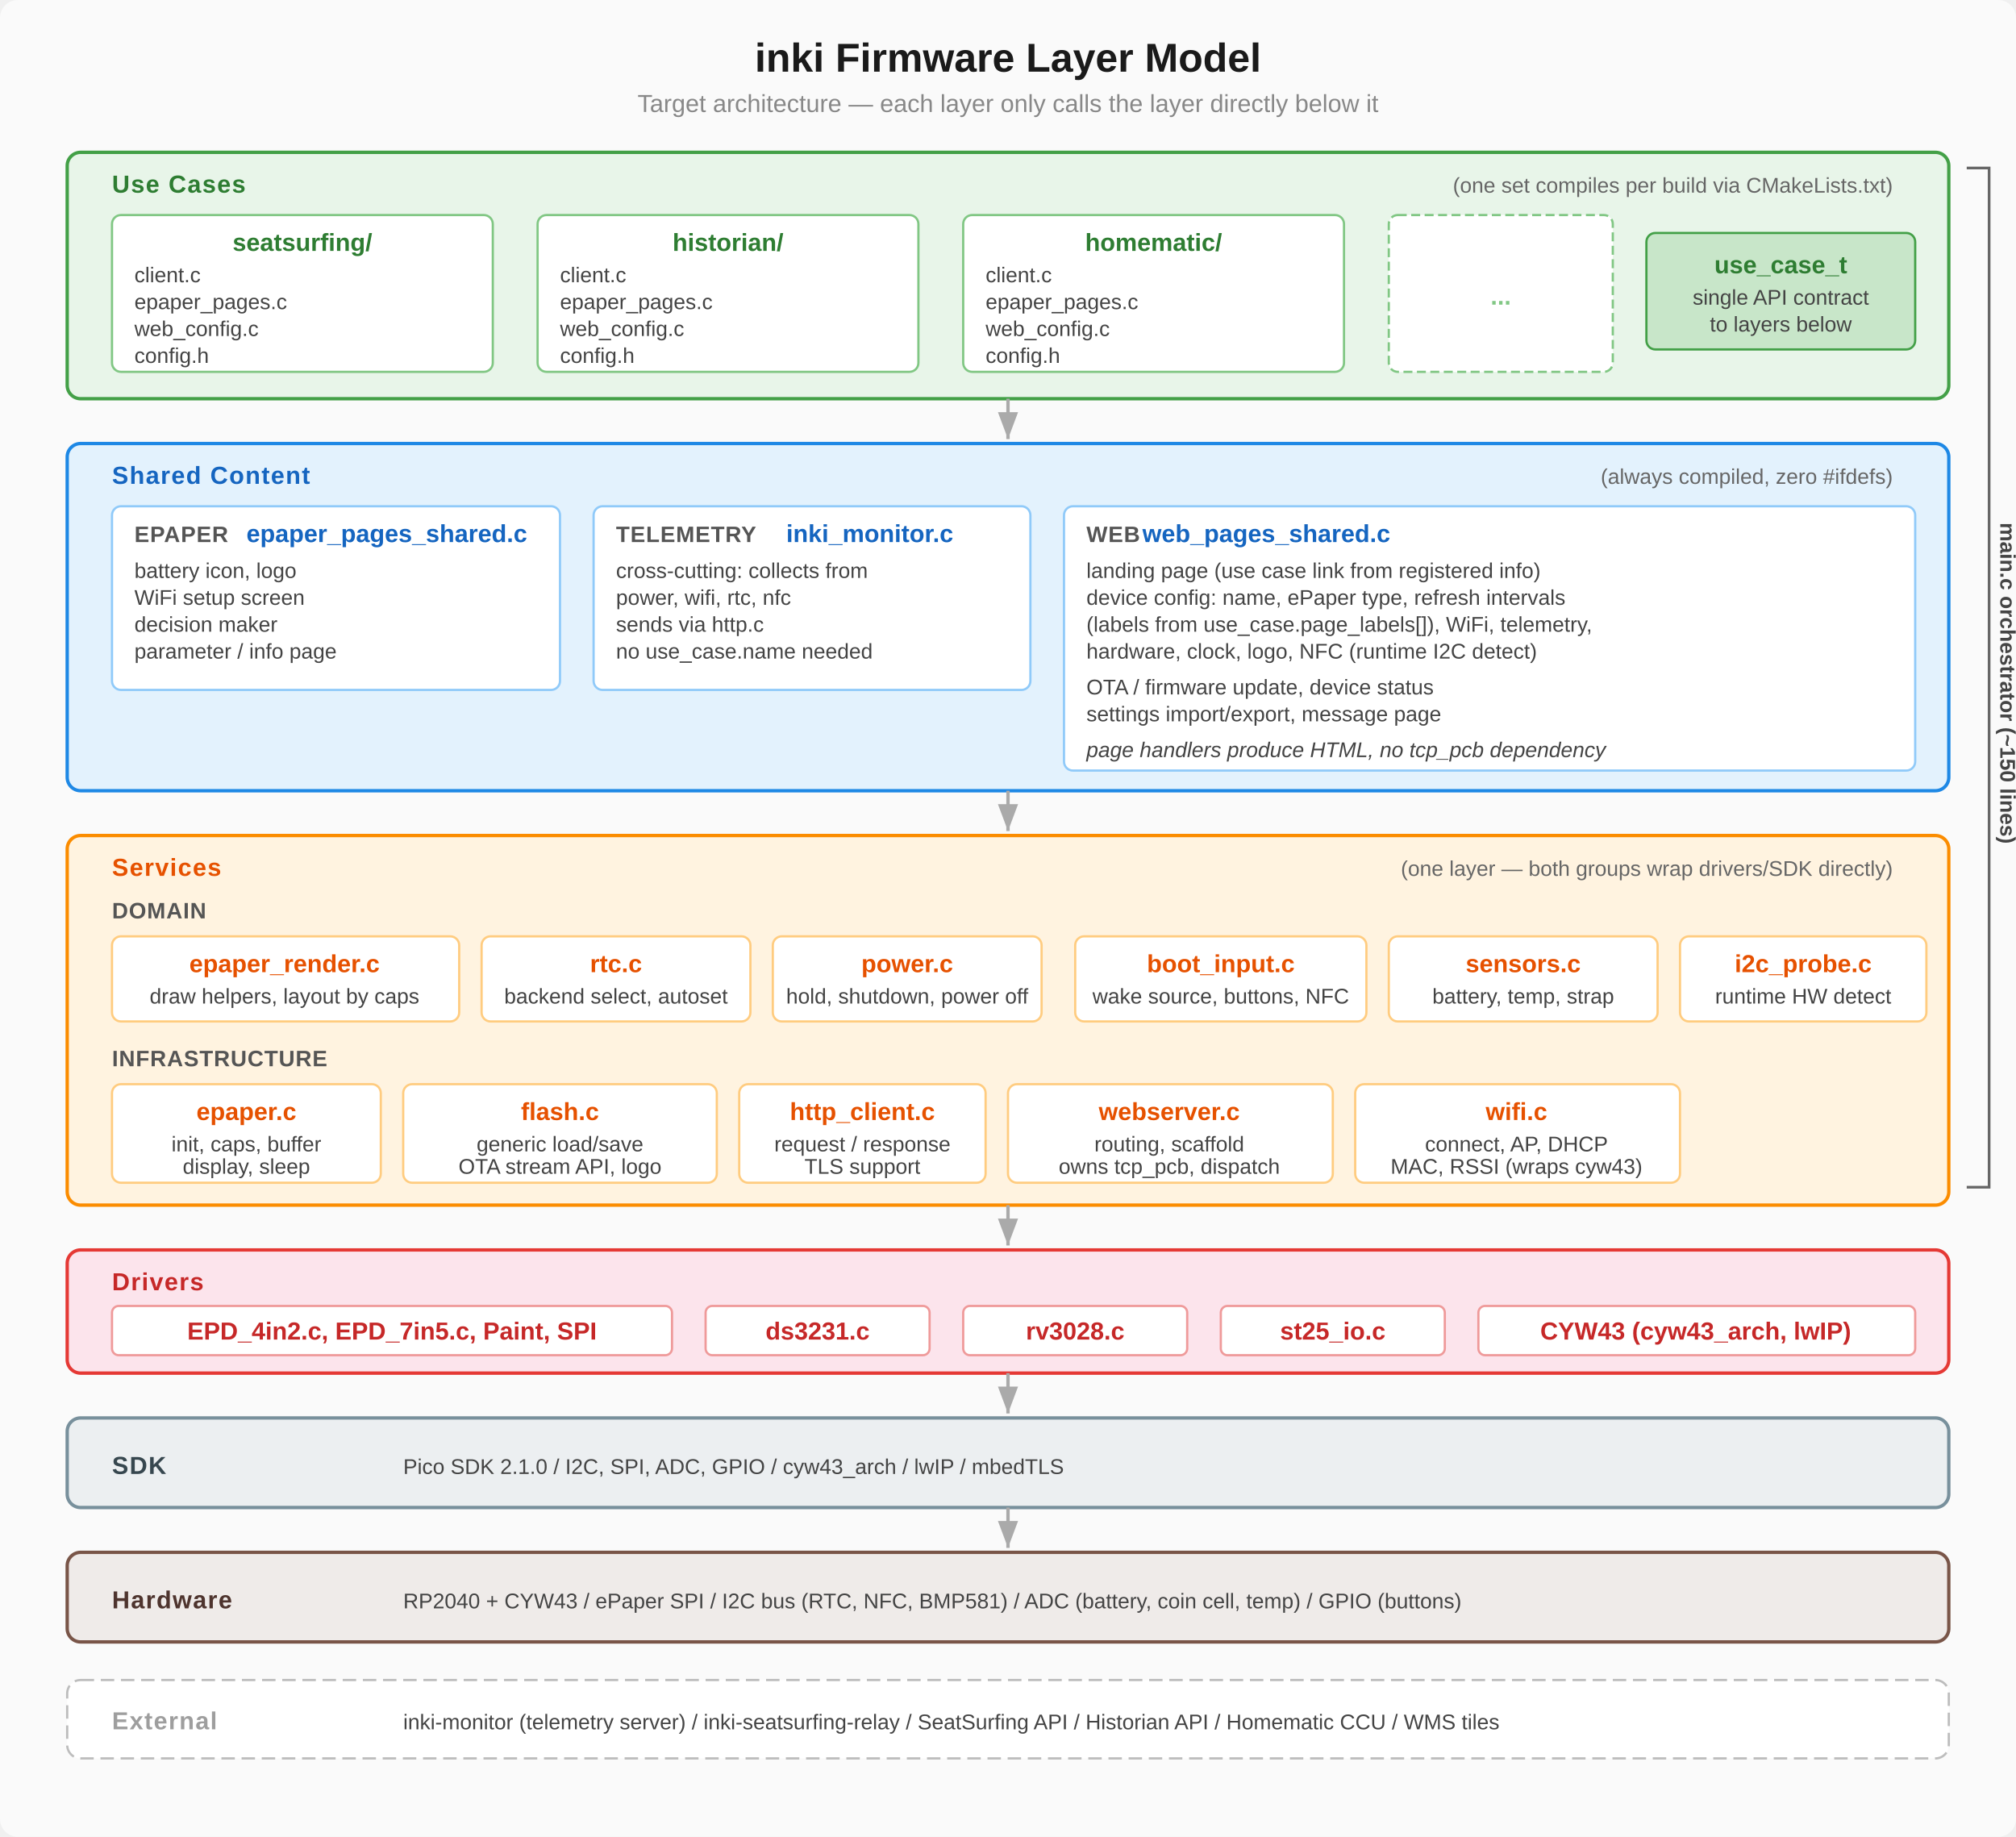
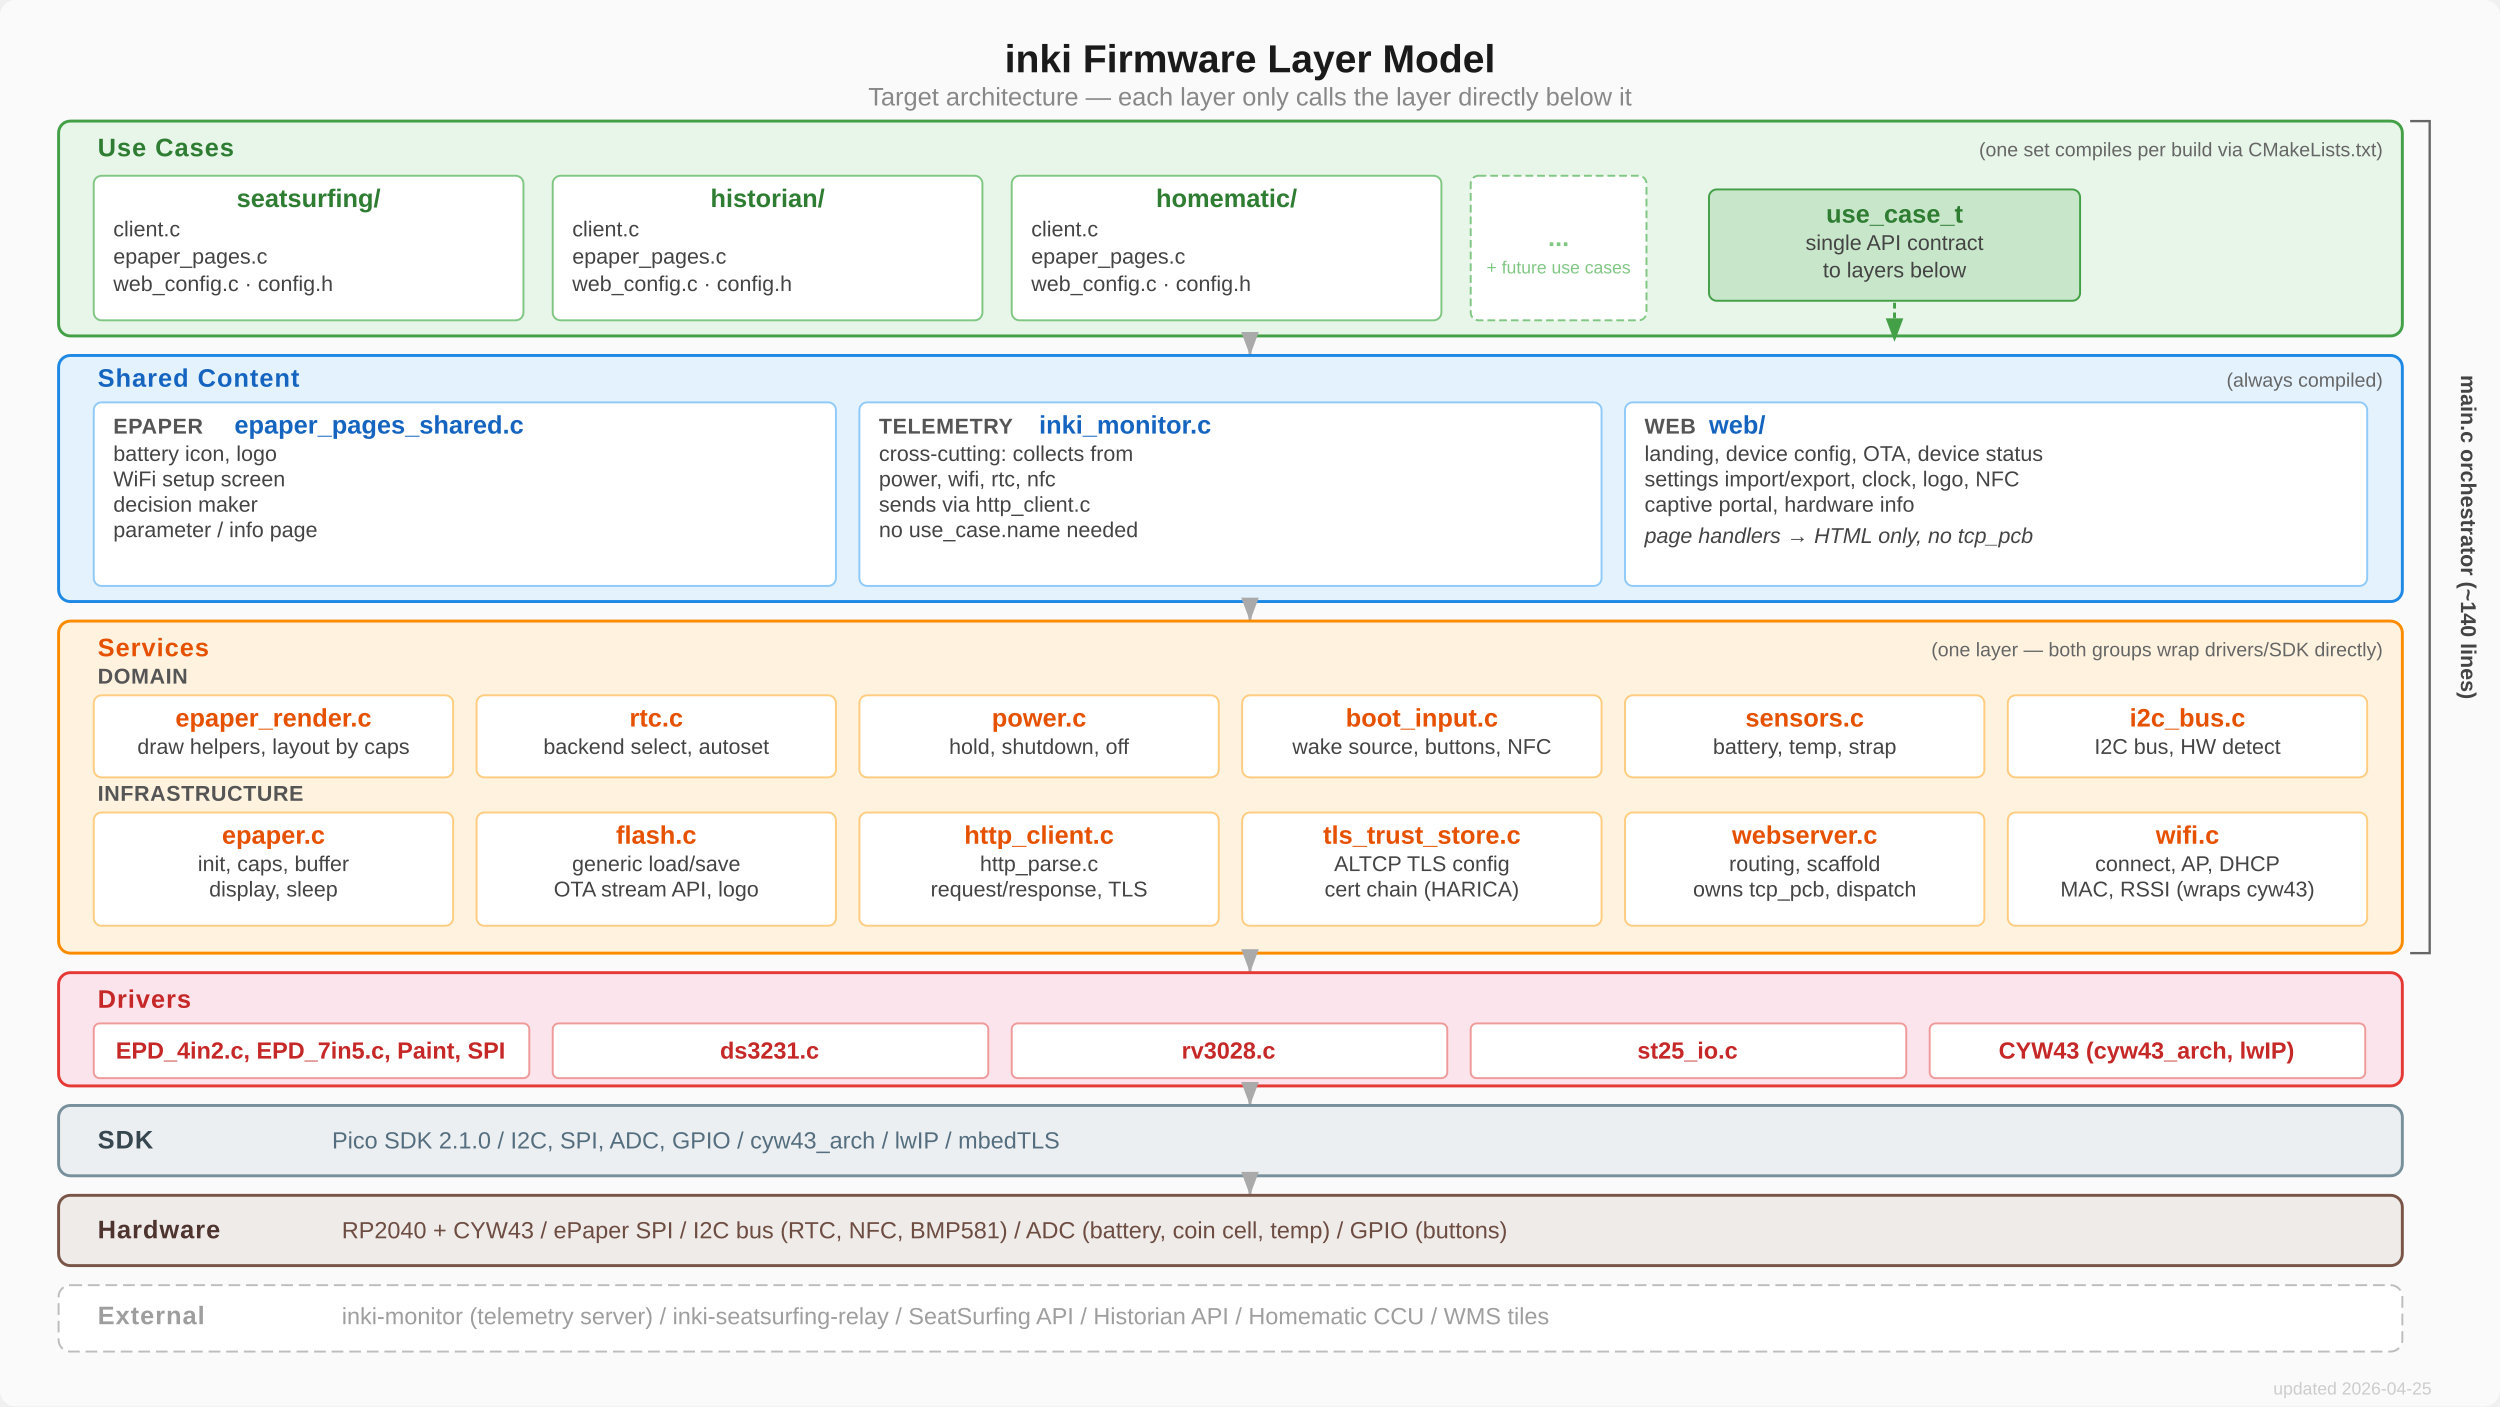
- <svg xmlns="http://www.w3.org/2000/svg" viewBox="0 0 900 820" font-family="'Segoe UI', 'Helvetica Neue', Arial, sans-serif">
+ <svg xmlns="http://www.w3.org/2000/svg" viewBox="0 0 1280 720" font-family="'Segoe UI', 'Helvetica Neue', Arial, sans-serif">
  <defs>
    <style>
-       .layer-label { font-size: 11px; font-weight: 700; letter-spacing: 0.5px; text-transform: uppercase; }
-       .module-name { font-size: 11px; font-weight: 600; }
-       .module-detail { font-size: 9.5px; fill: #444; }
-       .section-title { font-size: 10px; font-weight: 700; fill: #555; letter-spacing: 0.3px; }
-       .rule-text { font-size: 9.5px; fill: #666; }
-       .arrow-label { font-size: 9px; fill: #888; font-style: italic; }
+       .layer-label  { font-size: 13px; font-weight: 700; letter-spacing: 0.5px; text-transform: uppercase; }
+       .module-name  { font-size: 13px; font-weight: 600; }
+       .module-detail{ font-size: 11px; fill: #444; }
+       .section-title{ font-size: 11px; font-weight: 700; fill: #555; letter-spacing: 0.3px; }
+       .rule-text    { font-size: 10px; fill: #666; }
    </style>
-   </defs>
-   <rect width="900" height="820" fill="#fafafa" rx="8" />
-   <text x="450" y="32" text-anchor="middle" font-size="18" font-weight="700" fill="#1a1a1a">inki Firmware Layer Model</text>
-   <text x="450" y="50" text-anchor="middle" font-size="11" fill="#888">Target architecture — each layer only calls the layer directly below it</text>
-   <rect x="30" y="68" width="840" height="110" rx="6" fill="#e8f5e9" stroke="#43a047" stroke-width="1.5" />
-   <text x="50" y="86" class="layer-label" fill="#2e7d32">Use Cases</text>
-   <text x="845" y="86" text-anchor="end" class="rule-text">(one set compiles per build via CMakeLists.txt)</text>
-   <rect x="50" y="96" width="170" height="70" rx="4" fill="#fff" stroke="#81c784" stroke-width="1" />
-   <text x="135" y="112" text-anchor="middle" class="module-name" fill="#2e7d32">seatsurfing/</text>
-   <text x="60" y="126" class="module-detail">client.c</text>
-   <text x="60" y="138" class="module-detail">epaper_pages.c</text>
-   <text x="60" y="150" class="module-detail">web_config.c</text>
-   <text x="60" y="162" class="module-detail">config.h</text>
-   <rect x="240" y="96" width="170" height="70" rx="4" fill="#fff" stroke="#81c784" stroke-width="1" />
-   <text x="325" y="112" text-anchor="middle" class="module-name" fill="#2e7d32">historian/</text>
-   <text x="250" y="126" class="module-detail">client.c</text>
-   <text x="250" y="138" class="module-detail">epaper_pages.c</text>
-   <text x="250" y="150" class="module-detail">web_config.c</text>
-   <text x="250" y="162" class="module-detail">config.h</text>
-   <rect x="430" y="96" width="170" height="70" rx="4" fill="#fff" stroke="#81c784" stroke-width="1" />
-   <text x="515" y="112" text-anchor="middle" class="module-name" fill="#2e7d32">homematic/</text>
-   <text x="440" y="126" class="module-detail">client.c</text>
-   <text x="440" y="138" class="module-detail">epaper_pages.c</text>
-   <text x="440" y="150" class="module-detail">web_config.c</text>
-   <text x="440" y="162" class="module-detail">config.h</text>
-   <rect x="620" y="96" width="100" height="70" rx="4" fill="#fff" stroke="#81c784" stroke-width="1" stroke-dasharray="4,2" />
-   <text x="670" y="136" text-anchor="middle" class="module-name" fill="#81c784">...</text>
-   <rect x="735" y="104" width="120" height="52" rx="4" fill="#c8e6c9" stroke="#43a047" stroke-width="1" />
-   <text x="795" y="122" text-anchor="middle" class="module-name" fill="#2e7d32">use_case_t</text>
-   <text x="795" y="136" text-anchor="middle" class="module-detail">single API contract</text>
-   <text x="795" y="148" text-anchor="middle" class="module-detail">to layers below</text>
-   <line x1="450" y1="178" x2="450" y2="196" stroke="#aaa" stroke-width="1.5" marker-end="url(#arrowhead)" />
-   <defs>
    <marker id="arrowhead" markerWidth="8" markerHeight="6" refX="8" refY="3" orient="auto">
      <polygon points="0 0, 8 3, 0 6" fill="#aaa" />
    </marker>
+     <marker id="arrowhead-green" markerWidth="8" markerHeight="6" refX="8" refY="3" orient="auto">
+       <polygon points="0 0, 8 3, 0 6" fill="#43a047" />
+     </marker>
  </defs>
-   <rect x="30" y="198" width="840" height="155" rx="6" fill="#e3f2fd" stroke="#1e88e5" stroke-width="1.5" />
-   <text x="50" y="216" class="layer-label" fill="#1565c0">Shared Content</text>
-   <text x="845" y="216" text-anchor="end" class="rule-text">(always compiled, zero #ifdefs)</text>
-   <rect x="50" y="226" width="200" height="82" rx="4" fill="#fff" stroke="#90caf9" stroke-width="1" />
-   <text x="60" y="242" class="section-title">EPAPER</text>
-   <text x="60" y="242" class="module-name" fill="#1565c0" dx="50">epaper_pages_shared.c</text>
-   <text x="60" y="258" class="module-detail">battery icon, logo</text>
-   <text x="60" y="270" class="module-detail">WiFi setup screen</text>
-   <text x="60" y="282" class="module-detail">decision maker</text>
-   <text x="60" y="294" class="module-detail">parameter / info page</text>
-   <rect x="265" y="226" width="195" height="82" rx="4" fill="#fff" stroke="#90caf9" stroke-width="1" />
-   <text x="275" y="242" class="section-title">TELEMETRY</text>
-   <text x="275" y="242" class="module-name" fill="#1565c0" dx="76">inki_monitor.c</text>
-   <text x="275" y="258" class="module-detail">cross-cutting: collects from</text>
-   <text x="275" y="270" class="module-detail">power, wifi, rtc, nfc</text>
-   <text x="275" y="282" class="module-detail">sends via http.c</text>
-   <text x="275" y="294" class="module-detail">no use_case.name needed</text>
-   <rect x="475" y="226" width="380" height="118" rx="4" fill="#fff" stroke="#90caf9" stroke-width="1" />
-   <text x="485" y="242" class="section-title">WEB</text>
-   <text x="510" y="242" class="module-name" fill="#1565c0">web_pages_shared.c</text>
-   <text x="485" y="258" class="module-detail">landing page (use case link from registered info)</text>
-   <text x="485" y="270" class="module-detail">device config: name, ePaper type, refresh intervals</text>
-   <text x="485" y="282" class="module-detail">(labels from use_case.page_labels[]), WiFi, telemetry,</text>
-   <text x="485" y="294" class="module-detail">hardware, clock, logo, NFC (runtime I2C detect)</text>
-   <text x="485" y="310" class="module-detail">OTA / firmware update, device status</text>
-   <text x="485" y="322" class="module-detail">settings import/export, message page</text>
-   <text x="485" y="338" class="module-detail" font-style="italic" fill="#888">page handlers produce HTML, no tcp_pcb dependency</text>
-   <line x1="450" y1="353" x2="450" y2="371" stroke="#aaa" stroke-width="1.5" marker-end="url(#arrowhead)" />
-   <rect x="30" y="373" width="840" height="165" rx="6" fill="#fff3e0" stroke="#fb8c00" stroke-width="1.5" />
-   <text x="50" y="391" class="layer-label" fill="#e65100">Services</text>
-   <text x="845" y="391" text-anchor="end" class="rule-text">(one layer — both groups wrap drivers/SDK directly)</text>
-   <text x="50" y="410" class="section-title" fill="#e65100">DOMAIN</text>
-   <rect x="50" y="418" width="155" height="38" rx="4" fill="#fff" stroke="#ffcc80" stroke-width="1" />
-   <text x="127" y="434" text-anchor="middle" class="module-name" fill="#e65100">epaper_render.c</text>
-   <text x="127" y="448" text-anchor="middle" class="module-detail">draw helpers, layout by caps</text>
-   <rect x="215" y="418" width="120" height="38" rx="4" fill="#fff" stroke="#ffcc80" stroke-width="1" />
-   <text x="275" y="434" text-anchor="middle" class="module-name" fill="#e65100">rtc.c</text>
-   <text x="275" y="448" text-anchor="middle" class="module-detail">backend select, autoset</text>
-   <rect x="345" y="418" width="120" height="38" rx="4" fill="#fff" stroke="#ffcc80" stroke-width="1" />
-   <text x="405" y="434" text-anchor="middle" class="module-name" fill="#e65100">power.c</text>
-   <text x="405" y="448" text-anchor="middle" class="module-detail">hold, shutdown, power off</text>
-   <text x="50" y="476" class="section-title" fill="#e65100">INFRASTRUCTURE</text>
-   <rect x="50" y="484" width="120" height="44" rx="4" fill="#fff" stroke="#ffcc80" stroke-width="1" />
-   <text x="110" y="500" text-anchor="middle" class="module-name" fill="#e65100">epaper.c</text>
-   <text x="110" y="514" text-anchor="middle" class="module-detail">init, caps, buffer</text>
-   <text x="110" y="524" text-anchor="middle" class="module-detail">display, sleep</text>
-   <rect x="180" y="484" width="140" height="44" rx="4" fill="#fff" stroke="#ffcc80" stroke-width="1" />
-   <text x="250" y="500" text-anchor="middle" class="module-name" fill="#e65100">flash.c</text>
-   <text x="250" y="514" text-anchor="middle" class="module-detail">generic load/save</text>
-   <text x="250" y="524" text-anchor="middle" class="module-detail">OTA stream API, logo</text>
-   <rect x="330" y="484" width="110" height="44" rx="4" fill="#fff" stroke="#ffcc80" stroke-width="1" />
-   <text x="385" y="500" text-anchor="middle" class="module-name" fill="#e65100">http_client.c</text>
-   <text x="385" y="514" text-anchor="middle" class="module-detail">request / response</text>
-   <text x="385" y="524" text-anchor="middle" class="module-detail">TLS support</text>
-   <rect x="480" y="418" width="130" height="38" rx="4" fill="#fff" stroke="#ffcc80" stroke-width="1" />
-   <text x="545" y="434" text-anchor="middle" class="module-name" fill="#e65100">boot_input.c</text>
-   <text x="545" y="448" text-anchor="middle" class="module-detail">wake source, buttons, NFC</text>
-   <rect x="620" y="418" width="120" height="38" rx="4" fill="#fff" stroke="#ffcc80" stroke-width="1" />
-   <text x="680" y="434" text-anchor="middle" class="module-name" fill="#e65100">sensors.c</text>
-   <text x="680" y="448" text-anchor="middle" class="module-detail">battery, temp, strap</text>
-   <rect x="750" y="418" width="110" height="38" rx="4" fill="#fff" stroke="#ffcc80" stroke-width="1" />
-   <text x="805" y="434" text-anchor="middle" class="module-name" fill="#e65100">i2c_probe.c</text>
-   <text x="805" y="448" text-anchor="middle" class="module-detail">runtime HW detect</text>
-   <rect x="450" y="484" width="145" height="44" rx="4" fill="#fff" stroke="#ffcc80" stroke-width="1" />
-   <text x="522" y="500" text-anchor="middle" class="module-name" fill="#e65100">webserver.c</text>
-   <text x="522" y="514" text-anchor="middle" class="module-detail">routing, scaffold</text>
-   <text x="522" y="524" text-anchor="middle" class="module-detail">owns tcp_pcb, dispatch</text>
-   <rect x="605" y="484" width="145" height="44" rx="4" fill="#fff" stroke="#ffcc80" stroke-width="1" />
-   <text x="677" y="500" text-anchor="middle" class="module-name" fill="#e65100">wifi.c</text>
-   <text x="677" y="514" text-anchor="middle" class="module-detail">connect, AP, DHCP</text>
-   <text x="677" y="524" text-anchor="middle" class="module-detail">MAC, RSSI (wraps cyw43)</text>
-   <line x1="450" y1="538" x2="450" y2="556" stroke="#aaa" stroke-width="1.5" marker-end="url(#arrowhead)" />
-   <rect x="30" y="558" width="840" height="55" rx="6" fill="#fce4ec" stroke="#e53935" stroke-width="1.5" />
-   <text x="50" y="576" class="layer-label" fill="#c62828">Drivers</text>
-   <rect x="50" y="583" width="250" height="22" rx="3" fill="#fff" stroke="#ef9a9a" stroke-width="1" />
-   <text x="175" y="598" text-anchor="middle" class="module-name" fill="#c62828" font-size="10">EPD_4in2.c, EPD_7in5.c, Paint, SPI</text>
-   <rect x="315" y="583" width="100" height="22" rx="3" fill="#fff" stroke="#ef9a9a" stroke-width="1" />
-   <text x="365" y="598" text-anchor="middle" class="module-name" fill="#c62828" font-size="10">ds3231.c</text>
-   <rect x="430" y="583" width="100" height="22" rx="3" fill="#fff" stroke="#ef9a9a" stroke-width="1" />
-   <text x="480" y="598" text-anchor="middle" class="module-name" fill="#c62828" font-size="10">rv3028.c</text>
-   <rect x="545" y="583" width="100" height="22" rx="3" fill="#fff" stroke="#ef9a9a" stroke-width="1" />
-   <text x="595" y="598" text-anchor="middle" class="module-name" fill="#c62828" font-size="10">st25_io.c</text>
-   <rect x="660" y="583" width="195" height="22" rx="3" fill="#fff" stroke="#ef9a9a" stroke-width="1" />
-   <text x="757" y="598" text-anchor="middle" class="module-name" fill="#c62828" font-size="10">CYW43 (cyw43_arch, lwIP)</text>
-   <line x1="450" y1="613" x2="450" y2="631" stroke="#aaa" stroke-width="1.5" marker-end="url(#arrowhead)" />
-   <rect x="30" y="633" width="840" height="40" rx="6" fill="#eceff1" stroke="#78909c" stroke-width="1.5" />
-   <text x="50" y="658" class="layer-label" fill="#37474f">SDK</text>
-   <text x="180" y="658" class="module-detail" font-size="11" fill="#546e7f">Pico SDK 2.1.0  /  I2C, SPI, ADC, GPIO  /  cyw43_arch  /  lwIP  /  mbedTLS</text>
-   <line x1="450" y1="673" x2="450" y2="691" stroke="#aaa" stroke-width="1.5" marker-end="url(#arrowhead)" />
-   <rect x="30" y="693" width="840" height="40" rx="6" fill="#efebe9" stroke="#795548" stroke-width="1.5" />
-   <text x="50" y="718" class="layer-label" fill="#4e342e">Hardware</text>
-   <text x="180" y="718" class="module-detail" font-size="11" fill="#6d4c41">RP2040 + CYW43  /  ePaper SPI  /  I2C bus (RTC, NFC, BMP581)  /  ADC (battery, coin cell, temp)  /  GPIO (buttons)</text>
-   <rect x="30" y="750" width="840" height="35" rx="6" fill="#fff" stroke="#bdbdbd" stroke-width="1" stroke-dasharray="6,3" />
-   <text x="50" y="772" class="layer-label" fill="#9e9e9e">External</text>
-   <text x="180" y="772" class="module-detail" font-size="11" fill="#9e9e9e">inki-monitor (telemetry server)  /  inki-seatsurfing-relay  /  SeatSurfing API  /  Historian API  /  Homematic CCU  /  WMS tiles</text>
-   <path d="M 878 75 L 888 75 L 888 530 L 878 530" fill="none" stroke="#666" stroke-width="1.2" />
-   <text x="893" y="305" class="module-detail" fill="#666" transform="rotate(90, 893, 305)" text-anchor="middle" font-size="11" font-weight="600">main.c orchestrator (~150 lines)</text>
+   <rect width="1280" height="720" fill="#fafafa" rx="8" />
+   <text x="640" y="37" text-anchor="middle" font-size="20" font-weight="700" fill="#1a1a1a">inki Firmware Layer Model</text>
+   <text x="640" y="54" text-anchor="middle" font-size="13" fill="#888">Target architecture — each layer only calls the layer directly below it</text>
+   <rect x="30" y="62" width="1200" height="110" rx="6" fill="#e8f5e9" stroke="#43a047" stroke-width="1.5" />
+   <text x="50" y="80" class="layer-label" fill="#2e7d32">Use Cases</text>
+   <text x="1220" y="80" text-anchor="end" class="rule-text">(one set compiles per build via CMakeLists.txt)</text>
+   <rect x="48" y="90" width="220" height="74" rx="4" fill="#fff" stroke="#81c784" stroke-width="1" />
+   <text x="158" y="106" text-anchor="middle" class="module-name" fill="#2e7d32">seatsurfing/</text>
+   <text x="58" y="121" class="module-detail">client.c</text>
+   <text x="58" y="135" class="module-detail">epaper_pages.c</text>
+   <text x="58" y="149" class="module-detail">web_config.c  ·  config.h</text>
+   <rect x="283" y="90" width="220" height="74" rx="4" fill="#fff" stroke="#81c784" stroke-width="1" />
+   <text x="393" y="106" text-anchor="middle" class="module-name" fill="#2e7d32">historian/</text>
+   <text x="293" y="121" class="module-detail">client.c</text>
+   <text x="293" y="135" class="module-detail">epaper_pages.c</text>
+   <text x="293" y="149" class="module-detail">web_config.c  ·  config.h</text>
+   <rect x="518" y="90" width="220" height="74" rx="4" fill="#fff" stroke="#81c784" stroke-width="1" />
+   <text x="628" y="106" text-anchor="middle" class="module-name" fill="#2e7d32">homematic/</text>
+   <text x="528" y="121" class="module-detail">client.c</text>
+   <text x="528" y="135" class="module-detail">epaper_pages.c</text>
+   <text x="528" y="149" class="module-detail">web_config.c  ·  config.h</text>
+   <rect x="753" y="90" width="90" height="74" rx="4" fill="#fff" stroke="#81c784" stroke-width="1" stroke-dasharray="4,2" />
+   <text x="798" y="126" text-anchor="middle" class="module-name" fill="#81c784">...</text>
+   <text x="798" y="140" text-anchor="middle" font-size="9" fill="#81c784">+ future use cases</text>
+   <rect x="875" y="97" width="190" height="57" rx="4" fill="#c8e6c9" stroke="#43a047" stroke-width="1" />
+   <text x="970" y="114" text-anchor="middle" class="module-name" fill="#2e7d32">use_case_t</text>
+   <text x="970" y="128" text-anchor="middle" class="module-detail">single API contract</text>
+   <text x="970" y="142" text-anchor="middle" class="module-detail">to layers below</text>
+   <line x1="970" y1="155" x2="970" y2="175" stroke="#43a047" stroke-width="1.5" stroke-dasharray="3,2" marker-end="url(#arrowhead-green)" />
+   <line x1="640" y1="172" x2="640" y2="182" stroke="#aaa" stroke-width="1.5" marker-end="url(#arrowhead)" />
+   <rect x="30" y="182" width="1200" height="126" rx="6" fill="#e3f2fd" stroke="#1e88e5" stroke-width="1.5" />
+   <text x="50" y="198" class="layer-label" fill="#1565c0">Shared Content</text>
+   <text x="1220" y="198" text-anchor="end" class="rule-text">(always compiled)</text>
+   <rect x="48" y="206" width="380" height="94" rx="4" fill="#fff" stroke="#90caf9" stroke-width="1" />
+   <text x="58" y="222" class="section-title">EPAPER</text>
+   <text x="120" y="222" class="module-name" fill="#1565c0">epaper_pages_shared.c</text>
+   <text x="58" y="236" class="module-detail">battery icon, logo</text>
+   <text x="58" y="249" class="module-detail">WiFi setup screen</text>
+   <text x="58" y="262" class="module-detail">decision maker</text>
+   <text x="58" y="275" class="module-detail">parameter / info page</text>
+   <rect x="440" y="206" width="380" height="94" rx="4" fill="#fff" stroke="#90caf9" stroke-width="1" />
+   <text x="450" y="222" class="section-title">TELEMETRY</text>
+   <text x="532" y="222" class="module-name" fill="#1565c0">inki_monitor.c</text>
+   <text x="450" y="236" class="module-detail">cross-cutting: collects from</text>
+   <text x="450" y="249" class="module-detail">power, wifi, rtc, nfc</text>
+   <text x="450" y="262" class="module-detail">sends via http_client.c</text>
+   <text x="450" y="275" class="module-detail">no use_case.name needed</text>
+   <rect x="832" y="206" width="380" height="94" rx="4" fill="#fff" stroke="#90caf9" stroke-width="1" />
+   <text x="842" y="222" class="section-title">WEB</text>
+   <text x="875" y="222" class="module-name" fill="#1565c0">web/</text>
+   <text x="842" y="236" class="module-detail">landing, device config, OTA, device status</text>
+   <text x="842" y="249" class="module-detail">settings import/export, clock, logo, NFC</text>
+   <text x="842" y="262" class="module-detail">captive portal, hardware info</text>
+   <text x="842" y="278" class="module-detail" font-style="italic" fill="#888">page handlers → HTML only, no tcp_pcb</text>
+   <line x1="640" y1="308" x2="640" y2="318" stroke="#aaa" stroke-width="1.5" marker-end="url(#arrowhead)" />
+   <rect x="30" y="318" width="1200" height="170" rx="6" fill="#fff3e0" stroke="#fb8c00" stroke-width="1.5" />
+   <text x="50" y="336" class="layer-label" fill="#e65100">Services</text>
+   <text x="1220" y="336" text-anchor="end" class="rule-text">(one layer — both groups wrap drivers/SDK directly)</text>
+   <text x="50" y="350" class="section-title" fill="#e65100">DOMAIN</text>
+   <rect x="48" y="356" width="184" height="42" rx="4" fill="#fff" stroke="#ffcc80" stroke-width="1" />
+   <text x="140" y="372" text-anchor="middle" class="module-name" fill="#e65100">epaper_render.c</text>
+   <text x="140" y="386" text-anchor="middle" class="module-detail">draw helpers, layout by caps</text>
+   <rect x="244" y="356" width="184" height="42" rx="4" fill="#fff" stroke="#ffcc80" stroke-width="1" />
+   <text x="336" y="372" text-anchor="middle" class="module-name" fill="#e65100">rtc.c</text>
+   <text x="336" y="386" text-anchor="middle" class="module-detail">backend select, autoset</text>
+   <rect x="440" y="356" width="184" height="42" rx="4" fill="#fff" stroke="#ffcc80" stroke-width="1" />
+   <text x="532" y="372" text-anchor="middle" class="module-name" fill="#e65100">power.c</text>
+   <text x="532" y="386" text-anchor="middle" class="module-detail">hold, shutdown, off</text>
+   <rect x="636" y="356" width="184" height="42" rx="4" fill="#fff" stroke="#ffcc80" stroke-width="1" />
+   <text x="728" y="372" text-anchor="middle" class="module-name" fill="#e65100">boot_input.c</text>
+   <text x="728" y="386" text-anchor="middle" class="module-detail">wake source, buttons, NFC</text>
+   <rect x="832" y="356" width="184" height="42" rx="4" fill="#fff" stroke="#ffcc80" stroke-width="1" />
+   <text x="924" y="372" text-anchor="middle" class="module-name" fill="#e65100">sensors.c</text>
+   <text x="924" y="386" text-anchor="middle" class="module-detail">battery, temp, strap</text>
+   <rect x="1028" y="356" width="184" height="42" rx="4" fill="#fff" stroke="#ffcc80" stroke-width="1" />
+   <text x="1120" y="372" text-anchor="middle" class="module-name" fill="#e65100">i2c_bus.c</text>
+   <text x="1120" y="386" text-anchor="middle" class="module-detail">I2C bus, HW detect</text>
+   <text x="50" y="410" class="section-title" fill="#e65100">INFRASTRUCTURE</text>
+   <rect x="48" y="416" width="184" height="58" rx="4" fill="#fff" stroke="#ffcc80" stroke-width="1" />
+   <text x="140" y="432" text-anchor="middle" class="module-name" fill="#e65100">epaper.c</text>
+   <text x="140" y="446" text-anchor="middle" class="module-detail">init, caps, buffer</text>
+   <text x="140" y="459" text-anchor="middle" class="module-detail">display, sleep</text>
+   <rect x="244" y="416" width="184" height="58" rx="4" fill="#fff" stroke="#ffcc80" stroke-width="1" />
+   <text x="336" y="432" text-anchor="middle" class="module-name" fill="#e65100">flash.c</text>
+   <text x="336" y="446" text-anchor="middle" class="module-detail">generic load/save</text>
+   <text x="336" y="459" text-anchor="middle" class="module-detail">OTA stream API, logo</text>
+   <rect x="440" y="416" width="184" height="58" rx="4" fill="#fff" stroke="#ffcc80" stroke-width="1" />
+   <text x="532" y="432" text-anchor="middle" class="module-name" fill="#e65100">http_client.c</text>
+   <text x="532" y="446" text-anchor="middle" class="module-detail">http_parse.c</text>
+   <text x="532" y="459" text-anchor="middle" class="module-detail">request/response, TLS</text>
+   <rect x="636" y="416" width="184" height="58" rx="4" fill="#fff" stroke="#ffcc80" stroke-width="1" />
+   <text x="728" y="432" text-anchor="middle" class="module-name" fill="#e65100">tls_trust_store.c</text>
+   <text x="728" y="446" text-anchor="middle" class="module-detail">ALTCP TLS config</text>
+   <text x="728" y="459" text-anchor="middle" class="module-detail">cert chain (HARICA)</text>
+   <rect x="832" y="416" width="184" height="58" rx="4" fill="#fff" stroke="#ffcc80" stroke-width="1" />
+   <text x="924" y="432" text-anchor="middle" class="module-name" fill="#e65100">webserver.c</text>
+   <text x="924" y="446" text-anchor="middle" class="module-detail">routing, scaffold</text>
+   <text x="924" y="459" text-anchor="middle" class="module-detail">owns tcp_pcb, dispatch</text>
+   <rect x="1028" y="416" width="184" height="58" rx="4" fill="#fff" stroke="#ffcc80" stroke-width="1" />
+   <text x="1120" y="432" text-anchor="middle" class="module-name" fill="#e65100">wifi.c</text>
+   <text x="1120" y="446" text-anchor="middle" class="module-detail">connect, AP, DHCP</text>
+   <text x="1120" y="459" text-anchor="middle" class="module-detail">MAC, RSSI (wraps cyw43)</text>
+   <line x1="640" y1="488" x2="640" y2="498" stroke="#aaa" stroke-width="1.5" marker-end="url(#arrowhead)" />
+   <rect x="30" y="498" width="1200" height="58" rx="6" fill="#fce4ec" stroke="#e53935" stroke-width="1.5" />
+   <text x="50" y="516" class="layer-label" fill="#c62828">Drivers</text>
+   <rect x="48" y="524" width="223" height="28" rx="3" fill="#fff" stroke="#ef9a9a" stroke-width="1" />
+   <text x="159" y="542" text-anchor="middle" font-size="12" font-weight="600" fill="#c62828">EPD_4in2.c, EPD_7in5.c, Paint, SPI</text>
+   <rect x="283" y="524" width="223" height="28" rx="3" fill="#fff" stroke="#ef9a9a" stroke-width="1" />
+   <text x="394" y="542" text-anchor="middle" font-size="12" font-weight="600" fill="#c62828">ds3231.c</text>
+   <rect x="518" y="524" width="223" height="28" rx="3" fill="#fff" stroke="#ef9a9a" stroke-width="1" />
+   <text x="629" y="542" text-anchor="middle" font-size="12" font-weight="600" fill="#c62828">rv3028.c</text>
+   <rect x="753" y="524" width="223" height="28" rx="3" fill="#fff" stroke="#ef9a9a" stroke-width="1" />
+   <text x="864" y="542" text-anchor="middle" font-size="12" font-weight="600" fill="#c62828">st25_io.c</text>
+   <rect x="988" y="524" width="223" height="28" rx="3" fill="#fff" stroke="#ef9a9a" stroke-width="1" />
+   <text x="1099" y="542" text-anchor="middle" font-size="12" font-weight="600" fill="#c62828">CYW43 (cyw43_arch, lwIP)</text>
+   <line x1="640" y1="556" x2="640" y2="566" stroke="#aaa" stroke-width="1.5" marker-end="url(#arrowhead)" />
+   <rect x="30" y="566" width="1200" height="36" rx="6" fill="#eceff1" stroke="#78909c" stroke-width="1.5" />
+   <text x="50" y="588" class="layer-label" fill="#37474f">SDK</text>
+   <text x="170" y="588" font-size="12" fill="#546e7f">Pico SDK 2.1.0  /  I2C, SPI, ADC, GPIO  /  cyw43_arch  /  lwIP  /  mbedTLS</text>
+   <line x1="640" y1="602" x2="640" y2="612" stroke="#aaa" stroke-width="1.5" marker-end="url(#arrowhead)" />
+   <rect x="30" y="612" width="1200" height="36" rx="6" fill="#efebe9" stroke="#795548" stroke-width="1.5" />
+   <text x="50" y="634" class="layer-label" fill="#4e342e">Hardware</text>
+   <text x="175" y="634" font-size="12" fill="#6d4c41">RP2040 + CYW43  /  ePaper SPI  /  I2C bus (RTC, NFC, BMP581)  /  ADC (battery, coin cell, temp)  /  GPIO (buttons)</text>
+   <rect x="30" y="658" width="1200" height="34" rx="6" fill="#fff" stroke="#bdbdbd" stroke-width="1" stroke-dasharray="6,3" />
+   <text x="50" y="678" class="layer-label" fill="#9e9e9e">External</text>
+   <text x="175" y="678" font-size="12" fill="#9e9e9e">inki-monitor (telemetry server)  /  inki-seatsurfing-relay  /  SeatSurfing API  /  Historian API  /  Homematic CCU  /  WMS tiles</text>
+   <text x="1245" y="714" text-anchor="end" font-size="9" fill="#ccc">updated 2026-04-25</text>
+   <path d="M 1234 62 L 1244 62 L 1244 488 L 1234 488" fill="none" stroke="#666" stroke-width="1.2" />
+   <text x="1260" y="275" class="module-detail" fill="#666" transform="rotate(90, 1260, 275)" text-anchor="middle" font-size="11" font-weight="600">main.c orchestrator (~140 lines)</text>
</svg>
